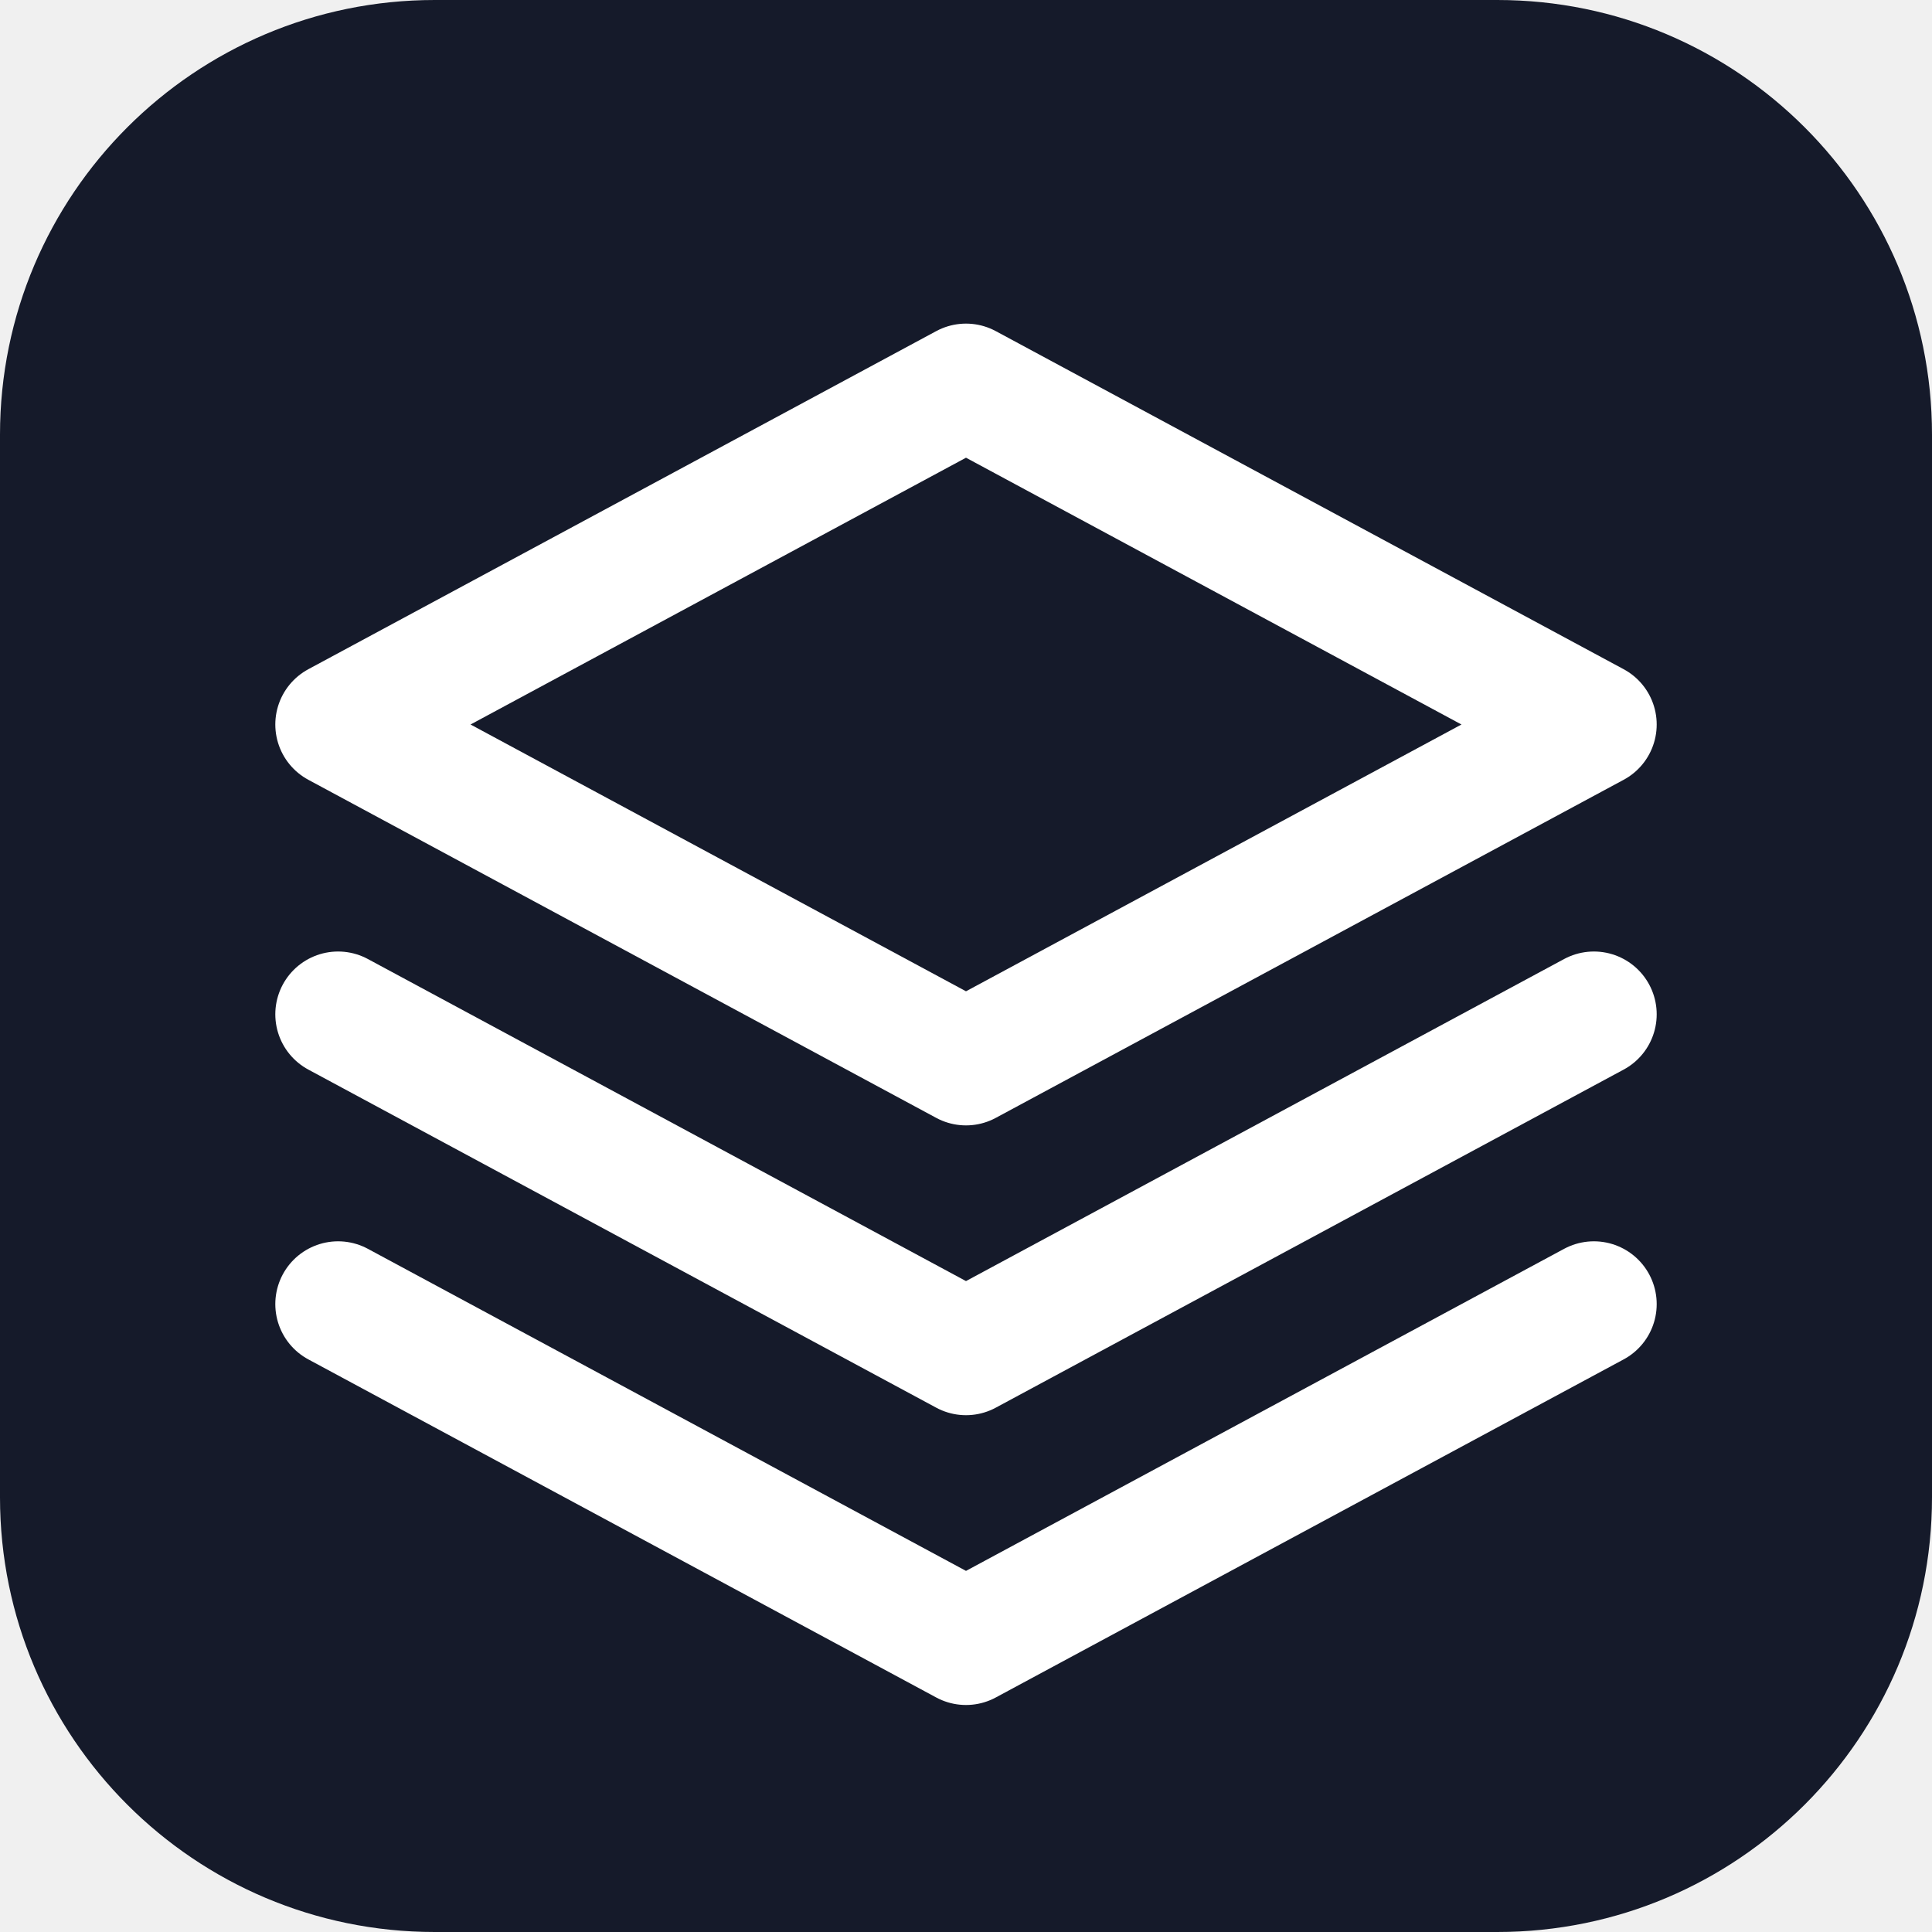
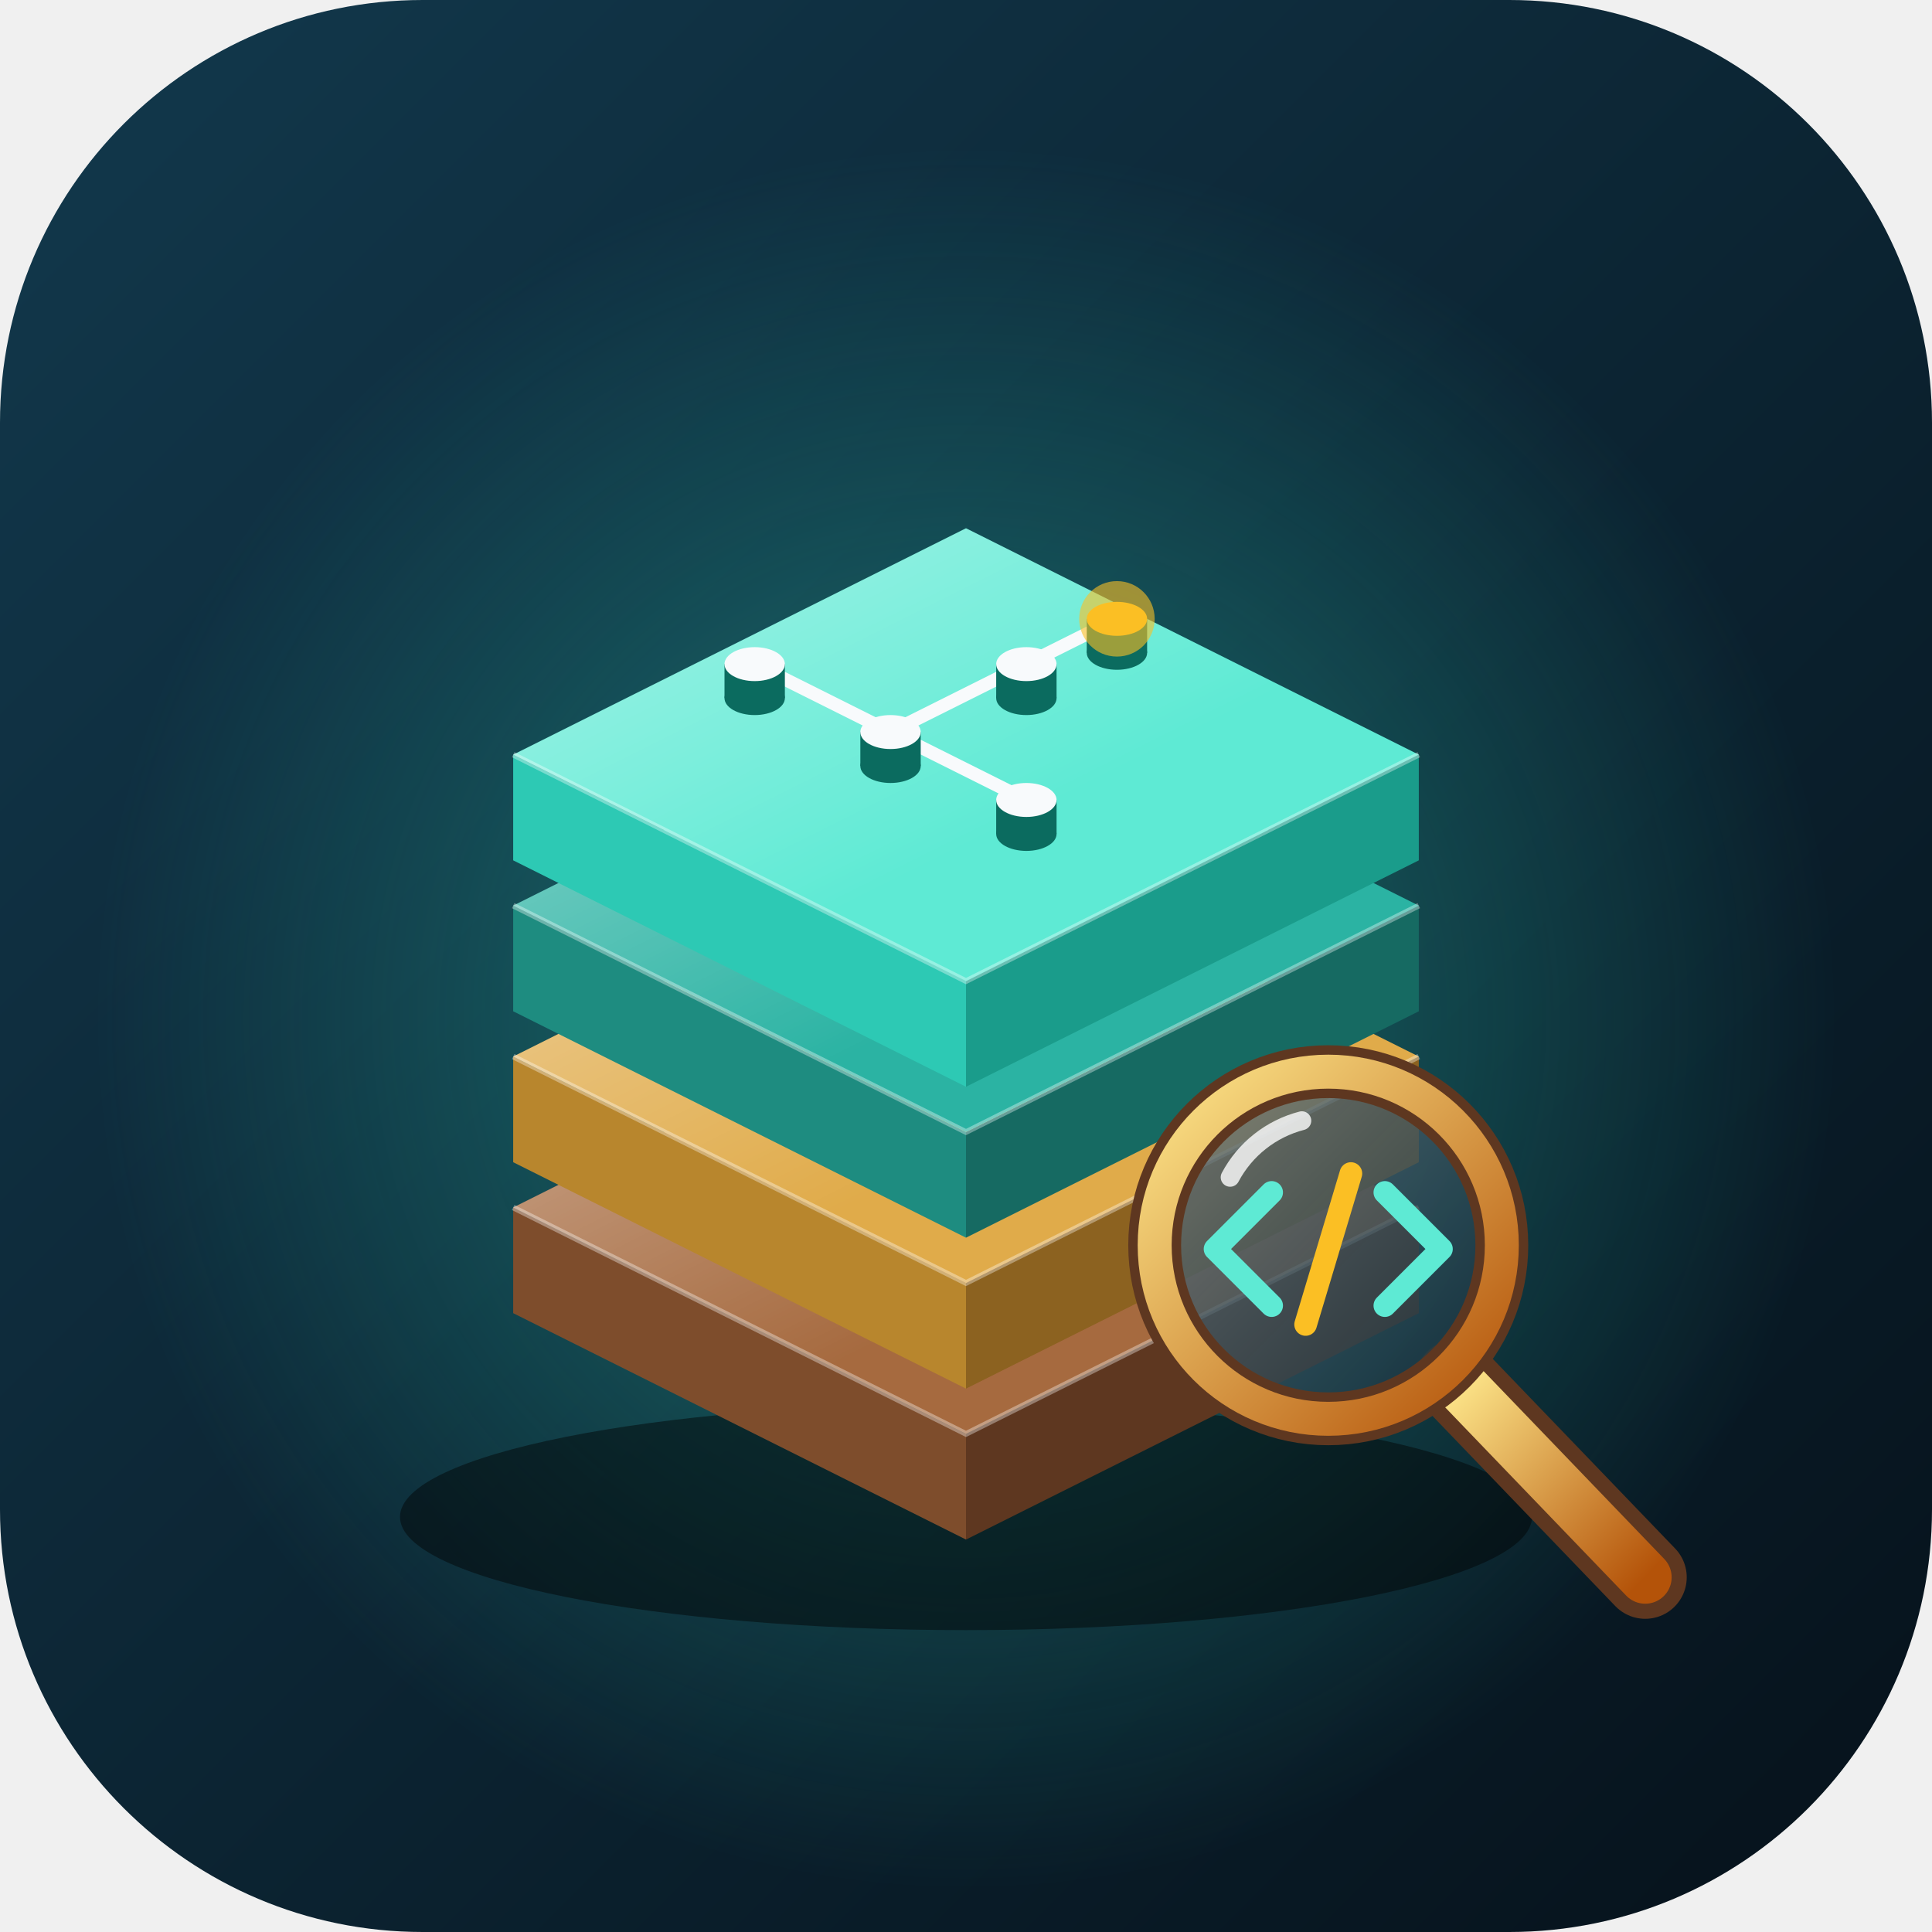
- <svg xmlns="http://www.w3.org/2000/svg" viewBox="0 0 40 40">
-   <rect width="40" height="40" rx="9" fill="#151a2a" />
-   <g fill="none" stroke="#ffffff" stroke-width="2.6" stroke-linecap="round" stroke-linejoin="round">
-     <path d="m7 15 13-7 13 7-13 7z" />
-     <path d="m7 21 13 7 13-7m-26 6 13 7 13-7" />
+ <svg xmlns="http://www.w3.org/2000/svg" viewBox="0 0 512 512" width="512" height="512">
+   <defs>
+     <linearGradient id="bg" x1="0" y1="0" x2="1" y2="1">
+       <stop offset="0" stop-color="#12394D" />
+       <stop offset="1" stop-color="#06111A" />
+     </linearGradient>
+     <radialGradient id="glow" cx="50%" cy="50%" r="50%">
+       <stop offset="0" stop-color="#2DD4BF" stop-opacity=".45" />
+       <stop offset="1" stop-color="#2DD4BF" stop-opacity="0" />
+     </radialGradient>
+     <linearGradient id="gloss" x1="0" y1="0" x2="1" y2="1">
+       <stop offset="0" stop-color="#fff" stop-opacity=".45" />
+       <stop offset=".6" stop-color="#fff" stop-opacity="0" />
+     </linearGradient>
+     <linearGradient id="ring" x1="0" y1="0" x2="1" y2="1">
+       <stop offset="0" stop-color="#FDE68A" />
+       <stop offset="1" stop-color="#B45309" />
+     </linearGradient>
+     <linearGradient id="glass" x1="0" y1="0" x2="1" y2="1">
+       <stop offset="0" stop-color="#fff" stop-opacity=".35" />
+       <stop offset="1" stop-color="#7DD3FC" stop-opacity=".08" />
+     </linearGradient>
+     <clipPath id="tile">
+       <rect width="512" height="512" rx="112" />
+     </clipPath>
+   </defs>
+   <g clip-path="url(#tile)">
+     <rect width="512" height="512" fill="url(#bg)" />
+     <circle cx="256" cy="270" r="230" fill="url(#glow)" />
+     <ellipse cx="256" cy="402" rx="150" ry="30" fill="#000" opacity=".45" />
+     <g>
+       <animateTransform attributeName="transform" type="translate" values="0 0;0 -6;0 0" dur="4s" repeatCount="indefinite" />
+       <g>
+         <polygon points="136,320 256,380 256,408 136,348" fill="#7E4D2C" />
+         <polygon points="256,380 376,320 376,348 256,408" fill="#5E3720" />
+         <polygon points="256,260 376,320 256,380 136,320" fill="#A66A3F" />
+         <polygon points="256,260 376,320 256,380 136,320" fill="url(#gloss)" />
+         <polyline points="136,320 256,380 376,320" fill="none" stroke="#fff" stroke-opacity=".35" stroke-width="1.5" />
+       </g>
+       <g>
+         <polygon points="136,280 256,340 256,368 136,308" fill="#B8862D" />
+         <polygon points="256,340 376,280 376,308 256,368" fill="#8C6220" />
+         <polygon points="256,220 376,280 256,340 136,280" fill="#E0AB4A" />
+         <polygon points="256,220 376,280 256,340 136,280" fill="url(#gloss)" />
+         <polyline points="136,280 256,340 376,280" fill="none" stroke="#fff" stroke-opacity=".35" stroke-width="1.5" />
+       </g>
+       <g>
+         <polygon points="136,240 256,300 256,328 136,268" fill="#1E8C80" />
+         <polygon points="256,300 376,240 376,268 256,328" fill="#166A62" />
+         <polygon points="256,180 376,240 256,300 136,240" fill="#2BB3A3" />
+         <polygon points="256,180 376,240 256,300 136,240" fill="url(#gloss)" />
+         <polyline points="136,240 256,300 376,240" fill="none" stroke="#fff" stroke-opacity=".35" stroke-width="1.5" />
+       </g>
+       <g>
+         <polygon points="136,200 256,260 256,288 136,228" fill="#2DC9B4" />
+         <polygon points="256,260 376,200 376,228 256,288" fill="#1A9C8B" />
+         <polygon points="256,140 376,200 256,260 136,200" fill="#5EEAD4" />
+         <polygon points="256,140 376,200 256,260 136,200" fill="url(#gloss)" />
+         <polyline points="136,200 256,260 376,200" fill="none" stroke="#fff" stroke-opacity=".35" stroke-width="1.5" />
+       </g>
+       <line x1="200" y1="176" x2="236" y2="194" stroke="#F8FAFC" stroke-width="3.5" stroke-linecap="round" />
+       <line x1="236" y1="194" x2="272" y2="212" stroke="#F8FAFC" stroke-width="3.5" stroke-linecap="round" />
+       <line x1="236" y1="194" x2="272" y2="176" stroke="#F8FAFC" stroke-width="3.5" stroke-linecap="round" />
+       <line x1="272" y1="176" x2="296" y2="164" stroke="#F8FAFC" stroke-width="3.5" stroke-linecap="round" />
+       <g>
+         <rect x="192" y="176" width="16" height="9" fill="#0B6B5F" />
+         <ellipse cx="200" cy="185" rx="8" ry="4.5" fill="#0B6B5F" />
+         <ellipse cx="200" cy="176" rx="8" ry="4.5" fill="#F8FAFC" />
+       </g>
+       <g>
+         <rect x="228" y="194" width="16" height="9" fill="#0B6B5F" />
+         <ellipse cx="236" cy="203" rx="8" ry="4.5" fill="#0B6B5F" />
+         <ellipse cx="236" cy="194" rx="8" ry="4.5" fill="#F8FAFC" />
+       </g>
+       <g>
+         <rect x="264" y="212" width="16" height="9" fill="#0B6B5F" />
+         <ellipse cx="272" cy="221" rx="8" ry="4.5" fill="#0B6B5F" />
+         <ellipse cx="272" cy="212" rx="8" ry="4.5" fill="#F8FAFC" />
+       </g>
+       <g>
+         <rect x="264" y="176" width="16" height="9" fill="#0B6B5F" />
+         <ellipse cx="272" cy="185" rx="8" ry="4.5" fill="#0B6B5F" />
+         <ellipse cx="272" cy="176" rx="8" ry="4.5" fill="#F8FAFC" />
+       </g>
+       <g>
+         <rect x="288" y="164" width="16" height="9" fill="#0B6B5F" />
+         <ellipse cx="296" cy="173" rx="8" ry="4.5" fill="#0B6B5F" />
+         <ellipse cx="296" cy="164" rx="8" ry="4.5" fill="#FBBF24" />
+       </g>
+       <circle cx="296" cy="164" r="10" fill="#FBBF24" opacity=".6">
+         <animate attributeName="r" values="8;18;8" dur="2s" repeatCount="indefinite" />
+         <animate attributeName="opacity" values=".7;0;.7" dur="2s" repeatCount="indefinite" />
+       </circle>
+     </g>
+     <g>
+       <animateTransform attributeName="transform" type="translate" values="0 0;-4 5;0 0" dur="4s" repeatCount="indefinite" />
+       <line x1="386" y1="366" x2="436" y2="418" stroke="#5E3720" stroke-width="22" stroke-linecap="round" />
+       <line x1="386" y1="366" x2="436" y2="418" stroke="url(#ring)" stroke-width="14" stroke-linecap="round" />
+       <circle cx="352" cy="330" r="46" fill="#071820" fill-opacity=".72" />
+       <circle cx="352" cy="330" r="46" fill="url(#glass)" />
+       <circle cx="352" cy="330" r="46" fill="none" stroke="#5E3720" stroke-width="14" />
+       <circle cx="352" cy="330" r="46" fill="none" stroke="url(#ring)" stroke-width="9" />
+       <path d="M326 312 A30 30 0 0 1 345 297" fill="none" stroke="#fff" stroke-opacity=".8" stroke-width="5" stroke-linecap="round" />
+       <g fill="none" stroke="#5EEAD4" stroke-width="6" stroke-linecap="round" stroke-linejoin="round">
+         <path d="M337 316 L322 331 L337 346" />
+         <path d="M367 316 L382 331 L367 346" />
+         <path d="M358 311 L346 351" stroke="#FBBF24" />
+       </g>
+     </g>
  </g>
</svg>
